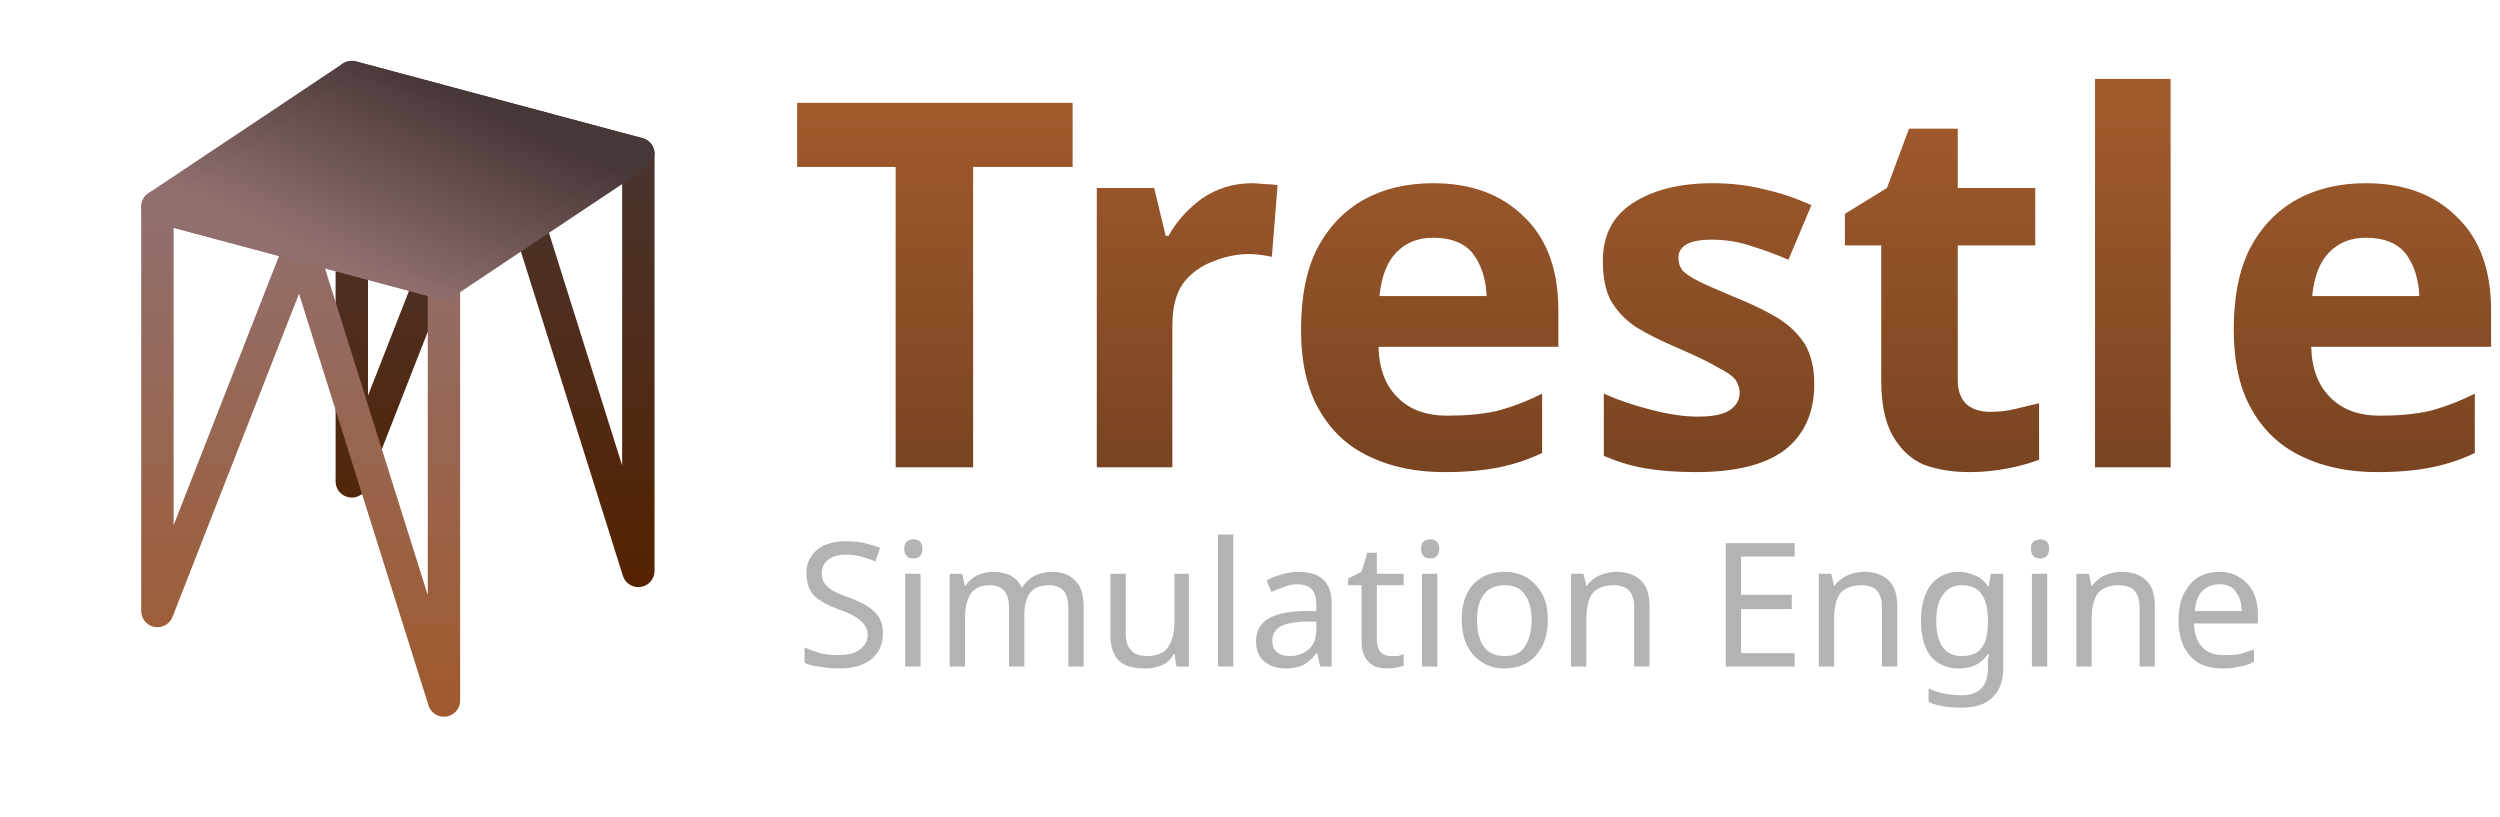
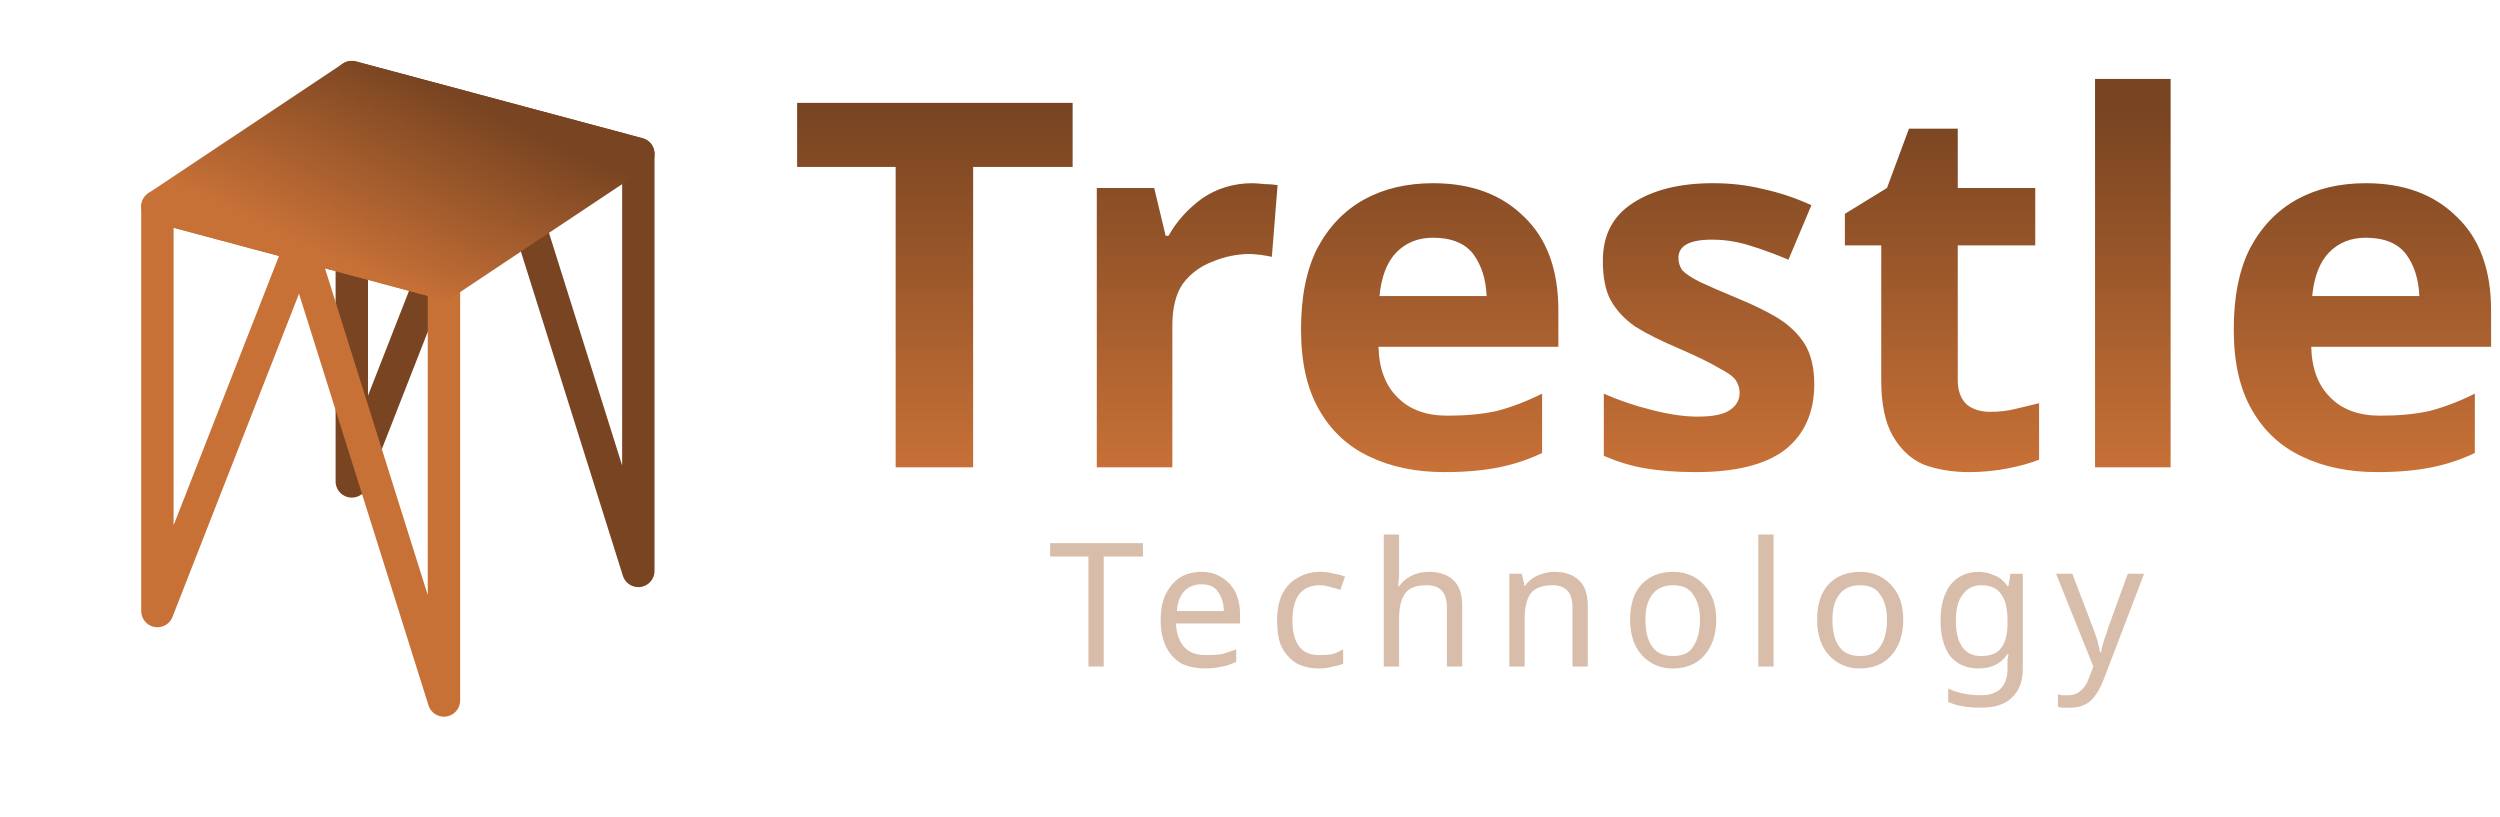
<svg xmlns="http://www.w3.org/2000/svg" xmlns:xlink="http://www.w3.org/1999/xlink" width="490" height="160" viewBox="0 0 40.833 13.333" version="1.1" id="svg5">
  <defs id="defs2">
+     <linearGradient id="linearGradient246">
+       <stop style="stop-color:#c87137;stop-opacity:1" offset="0" id="stop242" />
+       <stop style="stop-color:#784421;stop-opacity:1" offset="1" id="stop244" />
+     </linearGradient>
    <linearGradient id="linearGradient612">
-       <stop style="stop-color:#a05a2c;stop-opacity:1" offset="0" id="stop608" />
-       <stop style="stop-color:#784421;stop-opacity:1" offset="1" id="stop610" />
-     </linearGradient>
-     <linearGradient id="linearGradient4203">
-       <stop style="stop-color:#483737;stop-opacity:1;" offset="0" id="stop4199" />
-       <stop style="stop-color:#552200;stop-opacity:1" offset="1" id="stop4201" />
+       <stop style="stop-color:#784421;stop-opacity:1" offset="0" id="stop608" />
+       <stop style="stop-color:#c87137;stop-opacity:1" offset="1" id="stop610" />
    </linearGradient>
    <linearGradient id="linearGradient4195">
      <stop style="stop-color:#916f6f;stop-opacity:1;" offset="0" id="stop4191" />
      <stop style="stop-color:#a05a2c;stop-opacity:1" offset="1" id="stop4193" />
    </linearGradient>
    <linearGradient id="linearGradient4174">
-       <stop style="stop-color:#916f6f;stop-opacity:1" offset="0" id="stop4170" />
-       <stop style="stop-color:#483737;stop-opacity:1" offset="1" id="stop4172" />
+       <stop style="stop-color:#c87137;stop-opacity:1" offset="0" id="stop4170" />
+       <stop style="stop-color:#784421;stop-opacity:1" offset="1" id="stop4172" />
    </linearGradient>
-     <linearGradient xlink:href="#linearGradient4174" id="linearGradient4176" x1="4.911" y1="4.276" x2="6.263" y2="1.267" gradientUnits="userSpaceOnUse" />
-     <linearGradient xlink:href="#linearGradient4195" id="linearGradient4197" x1="2.571" y1="3.649" x2="2.571" y2="11.98" gradientUnits="userSpaceOnUse" />
-     <linearGradient xlink:href="#linearGradient4203" id="linearGradient4205" x1="5.746" y1="1.532" x2="5.746" y2="9.863" gradientUnits="userSpaceOnUse" />
-     <linearGradient xlink:href="#linearGradient4174" id="linearGradient4486" x1="4.911" y1="4.276" x2="6.36" y2="1.267" gradientUnits="userSpaceOnUse" />
+     <linearGradient xlink:href="#linearGradient4174" id="linearGradient4176" x1="4.911" y1="4.276" x2="6.263" y2="1.267" gradientUnits="userSpaceOnUse" gradientTransform="translate(0,-0.273484)" />
+     <linearGradient xlink:href="#linearGradient246" id="linearGradient4486" x1="4.911" y1="4.276" x2="6.36" y2="1.267" gradientUnits="userSpaceOnUse" gradientTransform="translate(0,-0.273484)" />
    <linearGradient xlink:href="#linearGradient612" id="linearGradient534" x1="13.133" y1="1.797" x2="13.133" y2="7.708" gradientUnits="userSpaceOnUse" />
    <linearGradient xlink:href="#linearGradient4195" id="linearGradient542" x1="13.133" y1="10.158" x2="35.105" y2="10.158" gradientUnits="userSpaceOnUse" />
  </defs>
  <g id="layer1">
-     <g id="g678" transform="translate(0,-0.273484)">
-       <path id="path4131" style="fill:none;stroke:url(#linearGradient4205);stroke-width:0.529;stroke-linecap:round;stroke-linejoin:round;stroke-dasharray:none;stroke-opacity:1" d="M 5.746,8.136 8.086,2.159 10.426,9.598 M 5.746,8.136 V 1.532 l 4.68,1.254 v 6.812" />
-       <path id="path4129" style="fill:none;stroke:url(#linearGradient4197);stroke-width:0.529;stroke-linecap:round;stroke-linejoin:round;stroke-dasharray:none;stroke-opacity:1" d="M 2.571,10.253 4.911,4.276 7.251,11.715 M 2.571,10.253 V 3.649 l 4.68,1.254 v 6.812" />
-       <path style="fill:none;stroke:url(#linearGradient4176);stroke-width:0.529;stroke-linecap:round;stroke-linejoin:round;stroke-dasharray:none;stroke-opacity:1" d="M 2.571,3.649 5.746,1.532 10.426,2.786 7.251,4.903 Z" id="path4141" />
-       <path style="fill:url(#linearGradient4486);stroke:none;stroke-width:0.265px;stroke-linecap:round;stroke-linejoin:round;stroke-opacity:1" d="M 2.571,3.649 5.746,1.532 10.426,2.786 7.251,4.903 Z" id="path4366" />
-     </g>
+     <path id="path4131" style="fill:none;stroke:#784421;stroke-width:0.529;stroke-linecap:round;stroke-linejoin:round;stroke-dasharray:none;stroke-opacity:1" d="M 5.746,7.863 8.086,1.886 10.426,9.325 M 5.746,7.863 V 1.259 l 4.68,1.254 v 6.812" />
+     <path id="path4129" style="fill:none;stroke:#c87137;stroke-width:0.529;stroke-linecap:round;stroke-linejoin:round;stroke-dasharray:none;stroke-opacity:1" d="M 2.571,9.98 4.911,4.002 7.251,11.441 M 2.571,9.98 V 3.375 l 4.68,1.254 v 6.812" />
+     <path style="fill:none;stroke:url(#linearGradient4176);stroke-width:0.529;stroke-linecap:round;stroke-linejoin:round;stroke-dasharray:none;stroke-opacity:1" d="M 2.571,3.375 5.746,1.259 10.426,2.513 7.251,4.629 Z" id="path4141" />
+     <path style="fill:url(#linearGradient4486);stroke:none;stroke-width:0.265px;stroke-linecap:round;stroke-linejoin:round;stroke-opacity:1" d="M 2.571,3.375 5.746,1.259 10.426,2.513 7.251,4.629 Z" id="path4366" />
    <text xml:space="preserve" style="font-size:8.337px;line-height:1.25;font-family:'CMU Sans Serif';-inkscape-font-specification:'CMU Sans Serif';fill:url(#linearGradient534);stroke-width:0.208" x="12.849" y="7.633" id="text181">
      <tspan id="tspan179" style="font-style:normal;font-variant:normal;font-weight:bold;font-stretch:normal;font-family:'Barlow SemiBold';-inkscape-font-specification:'Barlow SemiBold,  Bold';fill:url(#linearGradient534);stroke-width:0.208" x="12.849" y="7.633">Trestle</tspan>
    </text>
-     <text xml:space="preserve" style="font-size:2.822px;line-height:1.25;font-family:'CMU Sans Serif';-inkscape-font-specification:'CMU Sans Serif';fill:#b3b3b3;stroke-width:0.208" x="13" y="10.889" id="text289">
-       <tspan id="tspan287" style="font-style:normal;font-variant:normal;font-weight:normal;font-stretch:normal;font-size:2.822px;font-family:'Barlow Medium';-inkscape-font-specification:'Barlow Medium, ';fill:#b3b3b3;stroke-width:0.208" x="13" y="10.889">Simulation Engine</tspan>
+     <text xml:space="preserve" style="font-size:2.822px;line-height:1.25;font-family:'CMU Sans Serif';-inkscape-font-specification:'CMU Sans Serif';letter-spacing:0.309px;fill:#a05a2c;stroke-width:0.208;opacity:0.4" x="17.123" y="10.889" id="text289">
+       <tspan id="tspan287" style="font-style:normal;font-variant:normal;font-weight:normal;font-stretch:normal;font-size:2.822px;font-family:'Barlow Medium';-inkscape-font-specification:'Barlow Medium, ';fill:#a05a2c;stroke-width:0.208" x="17.123" y="10.889" dx="0">Technology</tspan>
    </text>
  </g>
</svg>
